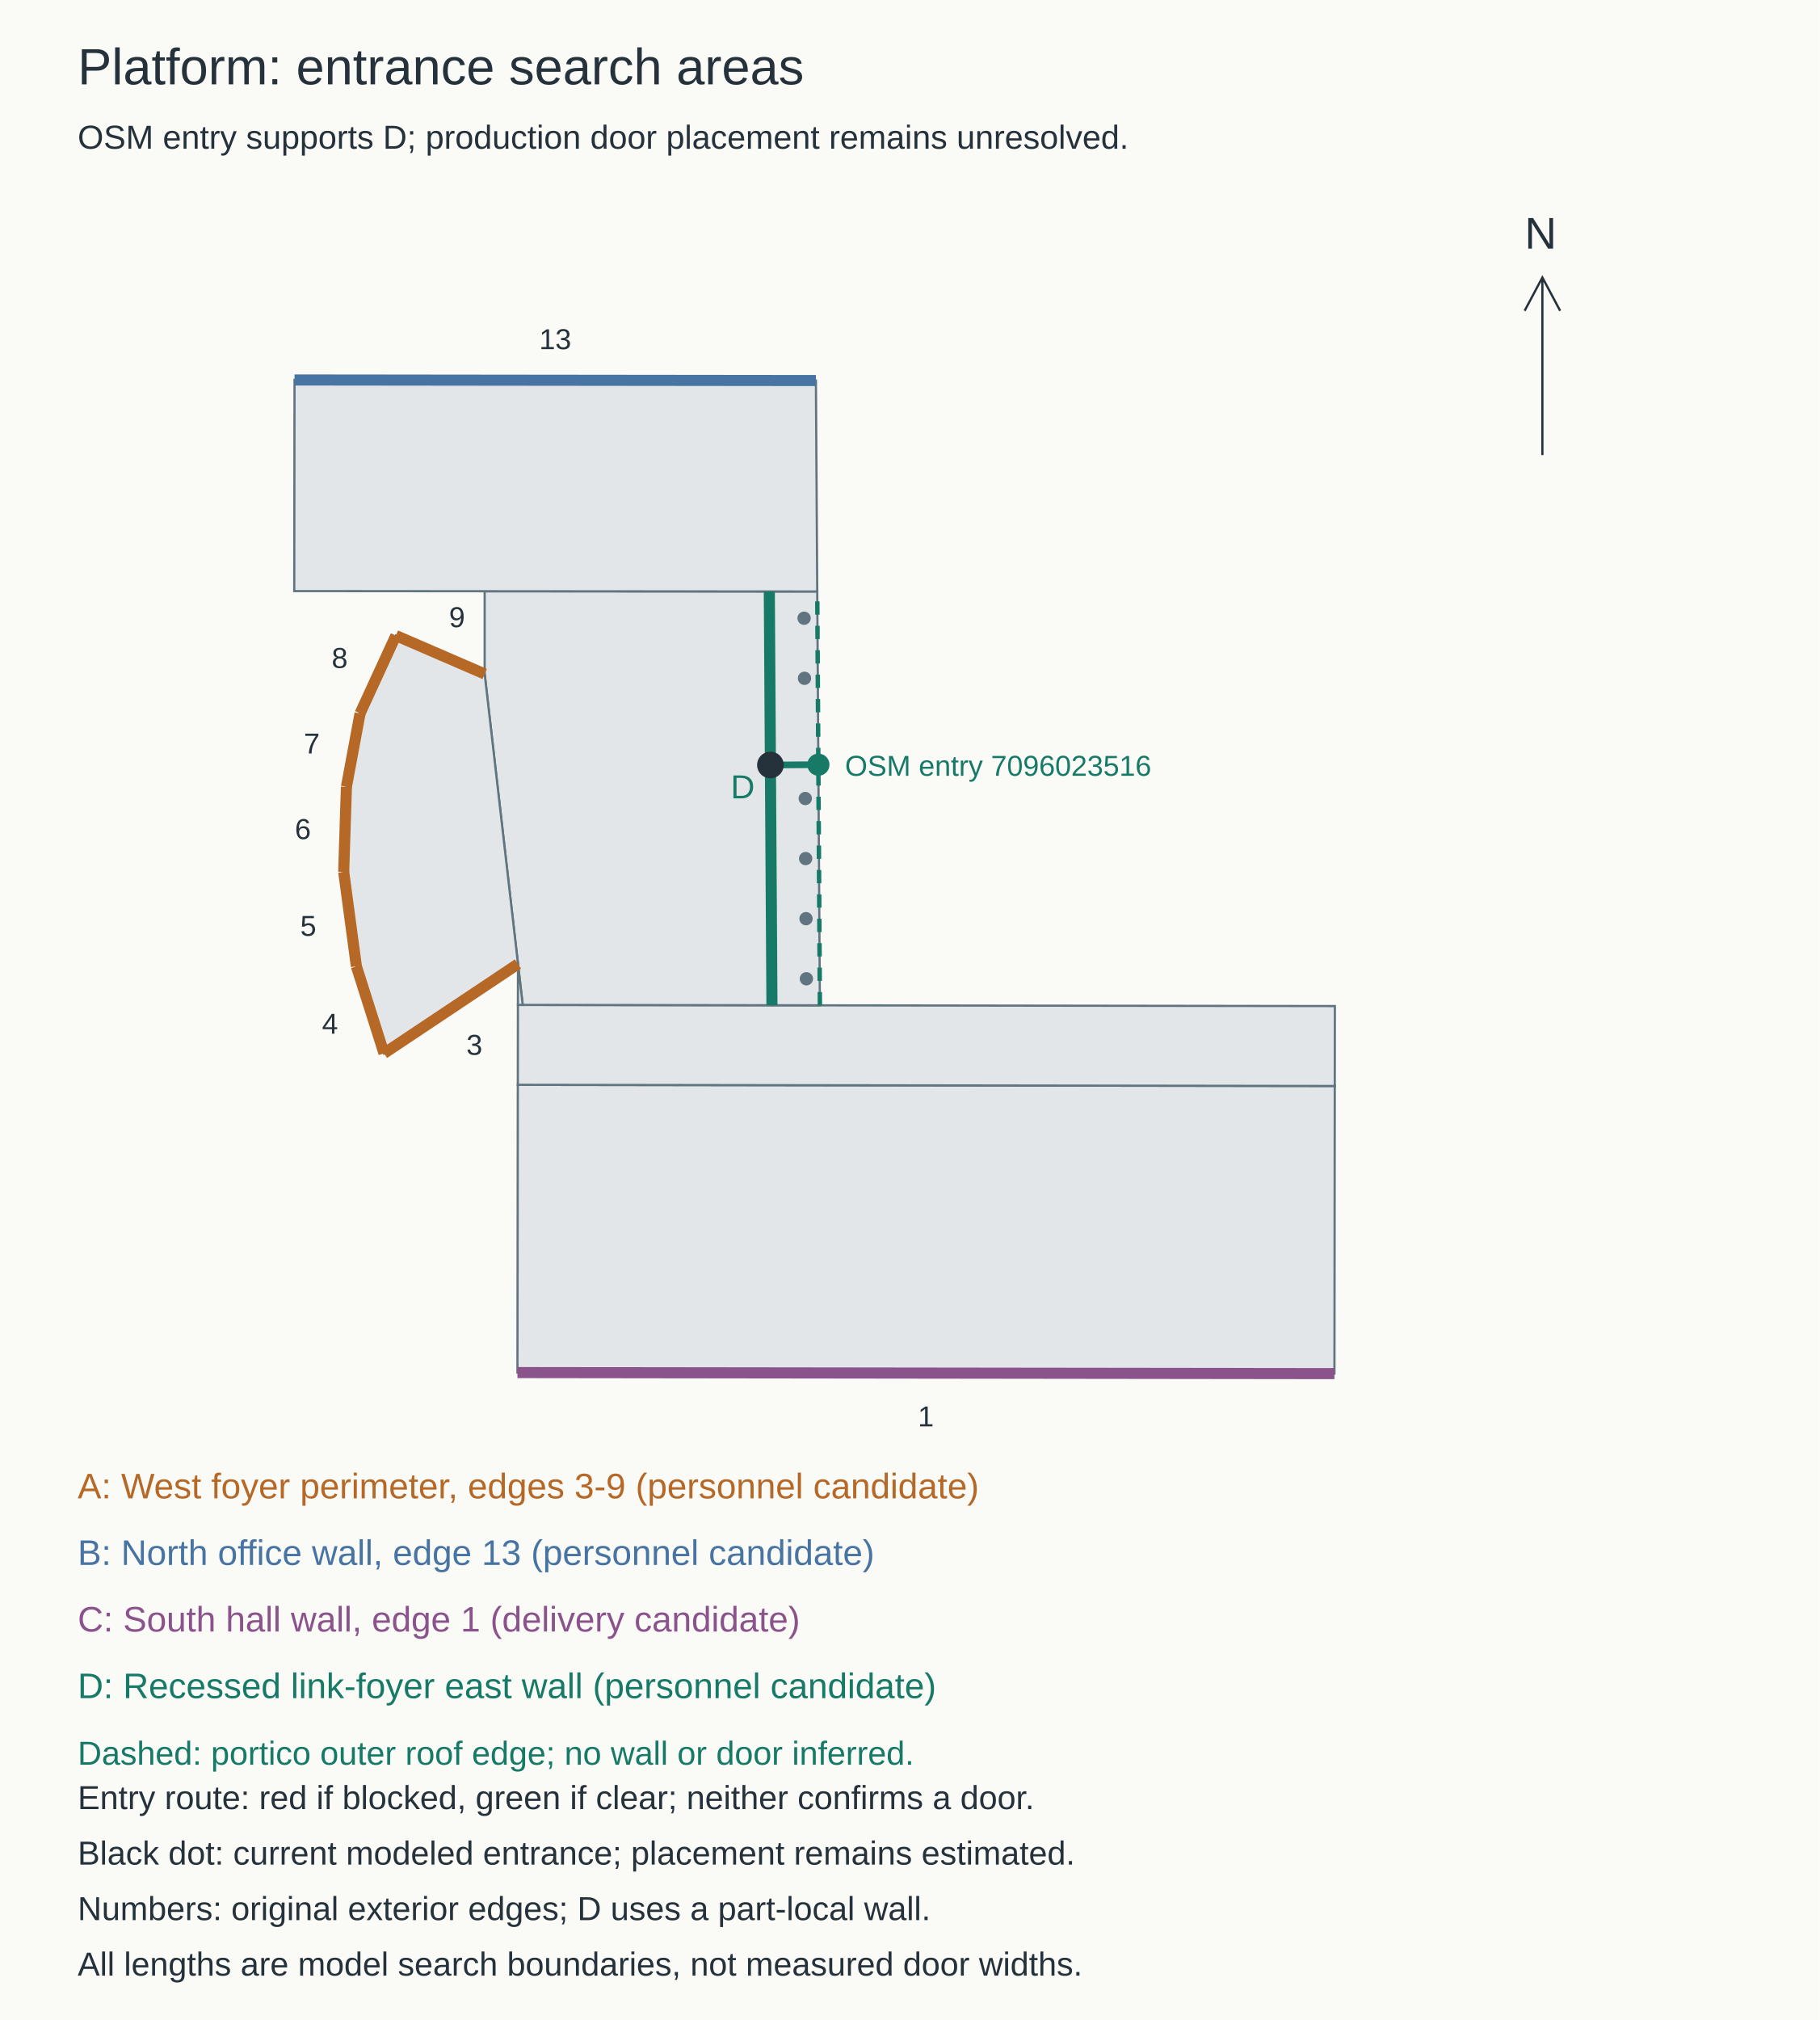
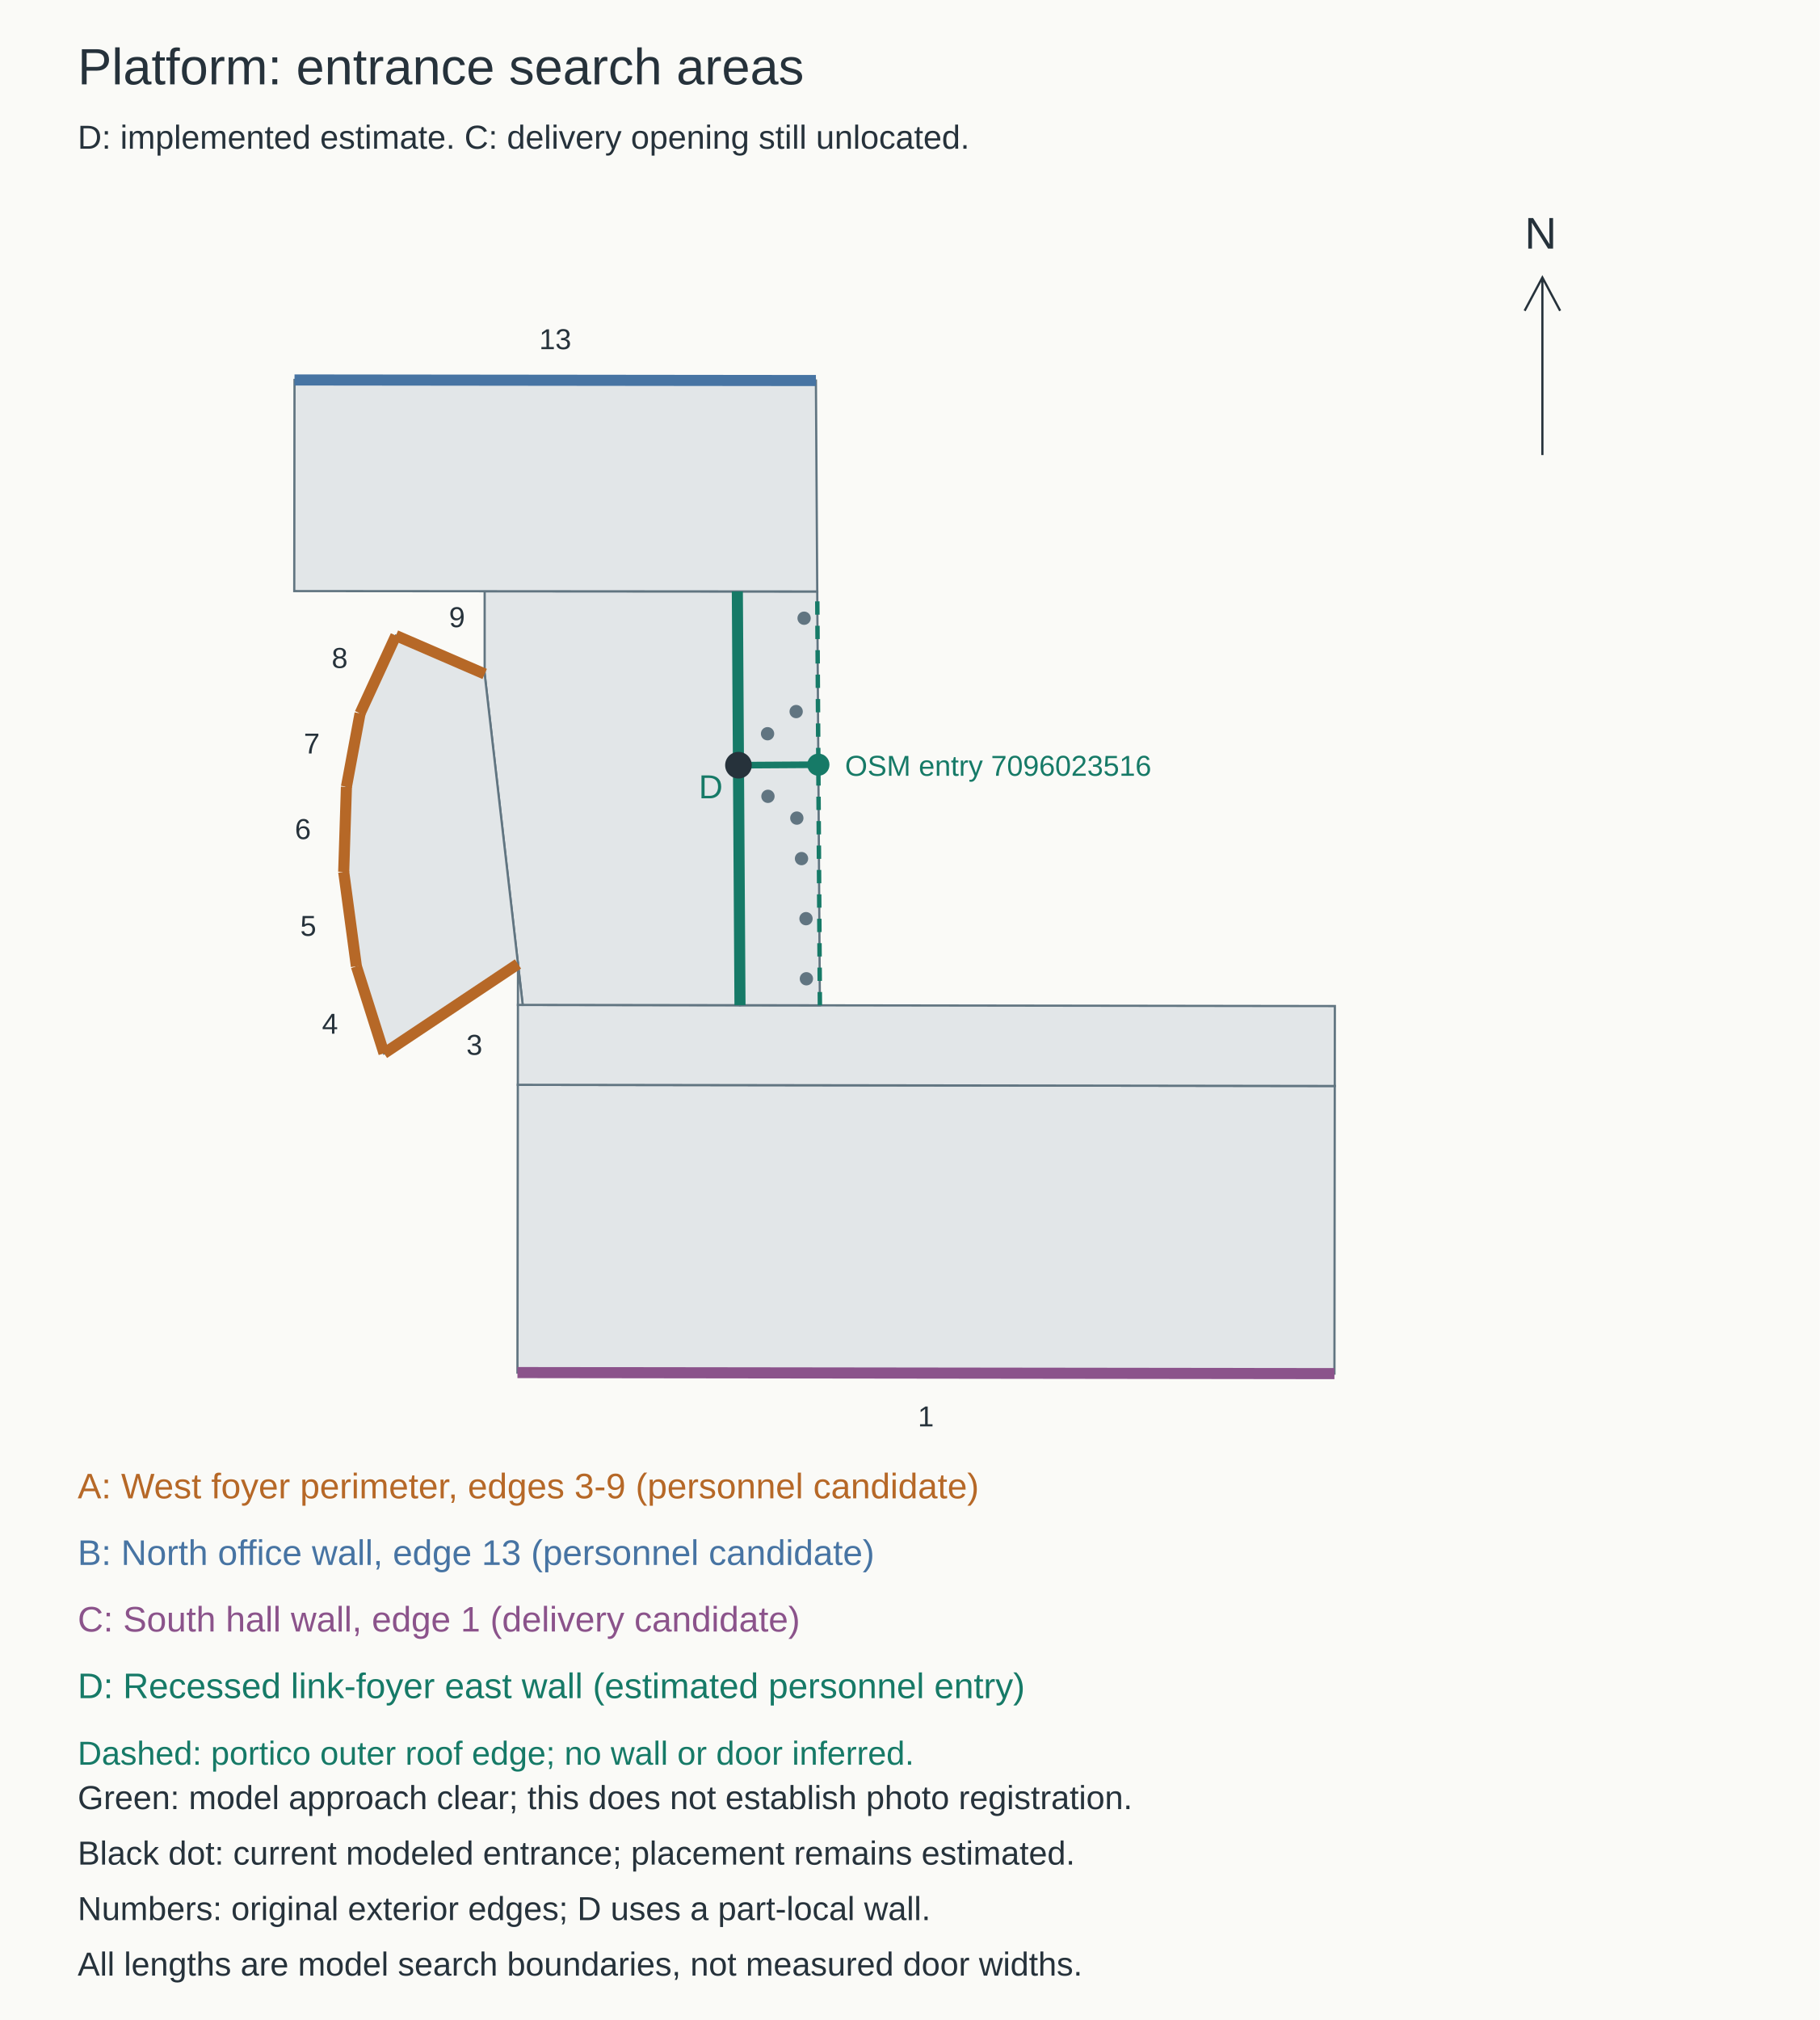
<svg xmlns="http://www.w3.org/2000/svg" width="820" height="910" viewBox="0 0 820 910">
  <rect width="820" height="910" fill="#fafaf7" />
  <g font-family="Arial,sans-serif" fill="#26323b">
    <text x="35" y="38" font-size="23">Platform: entrance search areas</text>
-     <text x="35" y="67" font-size="15">OSM entry supports D; production door placement remains unresolved.</text>
+     <text x="35" y="67" font-size="15">D: implemented estimate. C: delivery opening still unlocated.</text>
    <path d="M 601.45,489.23 L 233.33,488.70 L 233.16,618.34 L 601.30,618.81 L 601.45,489.23 Z" fill="#e2e6e8" stroke="#617581" />
    <path d="M 233.33,488.70 L 601.45,489.23 L 601.49,453.23 L 369.44,452.90 L 233.38,452.70 L 233.33,488.70 Z" fill="#e2e6e8" stroke="#617581" />
-     <path d="M 347.84,452.86 L 346.65,266.45 L 218.39,266.35 L 218.39,303.62 L 235.53,452.70 L 347.84,452.86 Z" fill="#e2e6e8" stroke="#617581" />
-     <path d="M 346.65,266.45 L 347.84,452.86 L 369.44,452.90 L 368.25,266.46 L 346.65,266.45 Z" fill="#e2e6e8" stroke="#617581" />
+     <path d="M 333.44,452.84 L 332.25,266.43 L 218.39,266.35 L 218.39,303.62 L 235.53,452.70 L 333.44,452.84 Z" fill="#e2e6e8" stroke="#617581" />
+     <path d="M 333.44,452.84 L 369.44,452.90 L 368.25,266.46 L 332.25,266.43 L 333.44,452.84 Z" fill="#e2e6e8" stroke="#617581" />
    <path d="M 233.41,434.26 L 233.38,452.70 L 235.53,452.70 L 218.39,303.62 L 178.38,286.32 L 162.25,321.38 L 156.10,354.44 L 154.87,392.78 L 160.59,435.33 L 173.03,474.54 L 233.41,434.26 Z" fill="#e2e6e8" stroke="#617581" />
    <path d="M 218.39,266.35 L 368.25,266.46 L 367.65,171.43 L 132.71,171.17 L 132.59,266.28 L 218.39,266.35 Z" fill="#e2e6e8" stroke="#617581" />
    <path d="M 233.41,434.26 L 173.03,474.54" fill="none" stroke="#b66827" stroke-width="5" />
    <text x="213.76" y="475.20" font-size="13" text-anchor="middle">3</text>
    <path d="M 173.03,474.54 L 160.59,435.33" fill="none" stroke="#b66827" stroke-width="5" />
    <text x="148.70" y="465.68" font-size="13" text-anchor="middle">4</text>
    <path d="M 160.59,435.33 L 154.87,392.78" fill="none" stroke="#b66827" stroke-width="5" />
    <text x="138.90" y="421.59" font-size="13" text-anchor="middle">5</text>
    <path d="M 154.87,392.78 L 156.10,354.44" fill="none" stroke="#b66827" stroke-width="5" />
    <text x="136.49" y="378.00" font-size="13" text-anchor="middle">6</text>
    <path d="M 156.10,354.44 L 162.25,321.38" fill="none" stroke="#b66827" stroke-width="5" />
    <text x="140.50" y="339.44" font-size="13" text-anchor="middle">7</text>
    <path d="M 162.25,321.38 L 178.38,286.32" fill="none" stroke="#b66827" stroke-width="5" />
    <text x="153.06" y="300.91" font-size="13" text-anchor="middle">8</text>
    <path d="M 178.38,286.32 L 218.39,303.62" fill="none" stroke="#b66827" stroke-width="5" />
    <text x="205.93" y="282.53" font-size="13" text-anchor="middle">9</text>
    <path d="M 132.71,171.17 L 367.65,171.43" fill="none" stroke="#4774a3" stroke-width="5" />
    <text x="250.20" y="157.30" font-size="13" text-anchor="middle">13</text>
    <path d="M 601.30,618.81 L 233.16,618.34" fill="none" stroke="#8b538b" stroke-width="5" />
    <text x="417.21" y="642.57" font-size="13" text-anchor="middle">1</text>
-     <path d="M 347.84,452.86 L 346.65,266.45" fill="none" stroke="#167a67" stroke-width="5" />
+     <path d="M 333.44,452.84 L 332.25,266.43" fill="none" stroke="#167a67" stroke-width="5" />
    <path d="M 369.44,452.90 L 368.25,266.46" fill="none" stroke="#167a67" stroke-width="2" stroke-dasharray="6 5" />
-     <text x="329.25" y="359.65" font-size="15" fill="#167a67">D</text>
-     <path d="M 368.75,344.49 L 347.15,344.63" fill="none" stroke="#167a67" stroke-width="3" />
+     <text x="314.85" y="359.64" font-size="15" fill="#167a67">D</text>
+     <path d="M 368.75,344.49 L 332.75,344.72" fill="none" stroke="#167a67" stroke-width="3" />
    <circle cx="362.33" cy="278.50" r="3" fill="#617581" />
-     <circle cx="362.50" cy="305.57" r="3" fill="#617581" />
-     <circle cx="362.85" cy="359.72" r="3" fill="#617581" />
-     <circle cx="363.02" cy="386.79" r="3" fill="#617581" />
+     <circle cx="358.75" cy="320.56" r="3" fill="#617581" />
+     <circle cx="359.05" cy="368.55" r="3" fill="#617581" />
+     <circle cx="361.16" cy="386.80" r="3" fill="#617581" />
    <circle cx="363.19" cy="413.86" r="3" fill="#617581" />
    <circle cx="363.36" cy="440.93" r="3" fill="#617581" />
+     <circle cx="345.86" cy="330.54" r="3" fill="#617581" />
+     <circle cx="346.04" cy="358.74" r="3" fill="#617581" />
    <circle cx="368.76" cy="344.49" r="5" fill="#167a67" />
    <text x="380.76" y="349.49" font-size="13" fill="#167a67">OSM entry 7096023516</text>
-     <circle cx="347.15" cy="344.63" r="6" fill="#26323b" />
+     <circle cx="332.75" cy="344.72" r="6" fill="#26323b" />
    <path d="M 695,205 L 695,125 M 687,140 L 695,125 L 703,140" fill="none" stroke="#26323b" />
    <text x="687" y="112" font-size="20">N</text>
    <text x="35" y="675" font-size="16" fill="#b66827">A: West foyer perimeter, edges 3-9 (personnel candidate)</text>
    <text x="35" y="705" font-size="16" fill="#4774a3">B: North office wall, edge 13 (personnel candidate)</text>
    <text x="35" y="735" font-size="16" fill="#8b538b">C: South hall wall, edge 1 (delivery candidate)</text>
-     <text x="35" y="765" font-size="16" fill="#167a67">D: Recessed link-foyer east wall (personnel candidate)</text>
+     <text x="35" y="765" font-size="16" fill="#167a67">D: Recessed link-foyer east wall (estimated personnel entry)</text>
    <text x="35" y="795" font-size="15" fill="#167a67">Dashed: portico outer roof edge; no wall or door inferred.</text>
-     <text x="35" y="815" font-size="15">Entry route: red if blocked, green if clear; neither confirms a door.</text>
+     <text x="35" y="815" font-size="15">Green: model approach clear; this does not establish photo registration.</text>
    <text x="35" y="840" font-size="15">Black dot: current modeled entrance; placement remains estimated.</text>
    <text x="35" y="865" font-size="15">Numbers: original exterior edges; D uses a part-local wall.</text>
    <text x="35" y="890" font-size="15">All lengths are model search boundaries, not measured door widths.</text>
  </g>
</svg>
